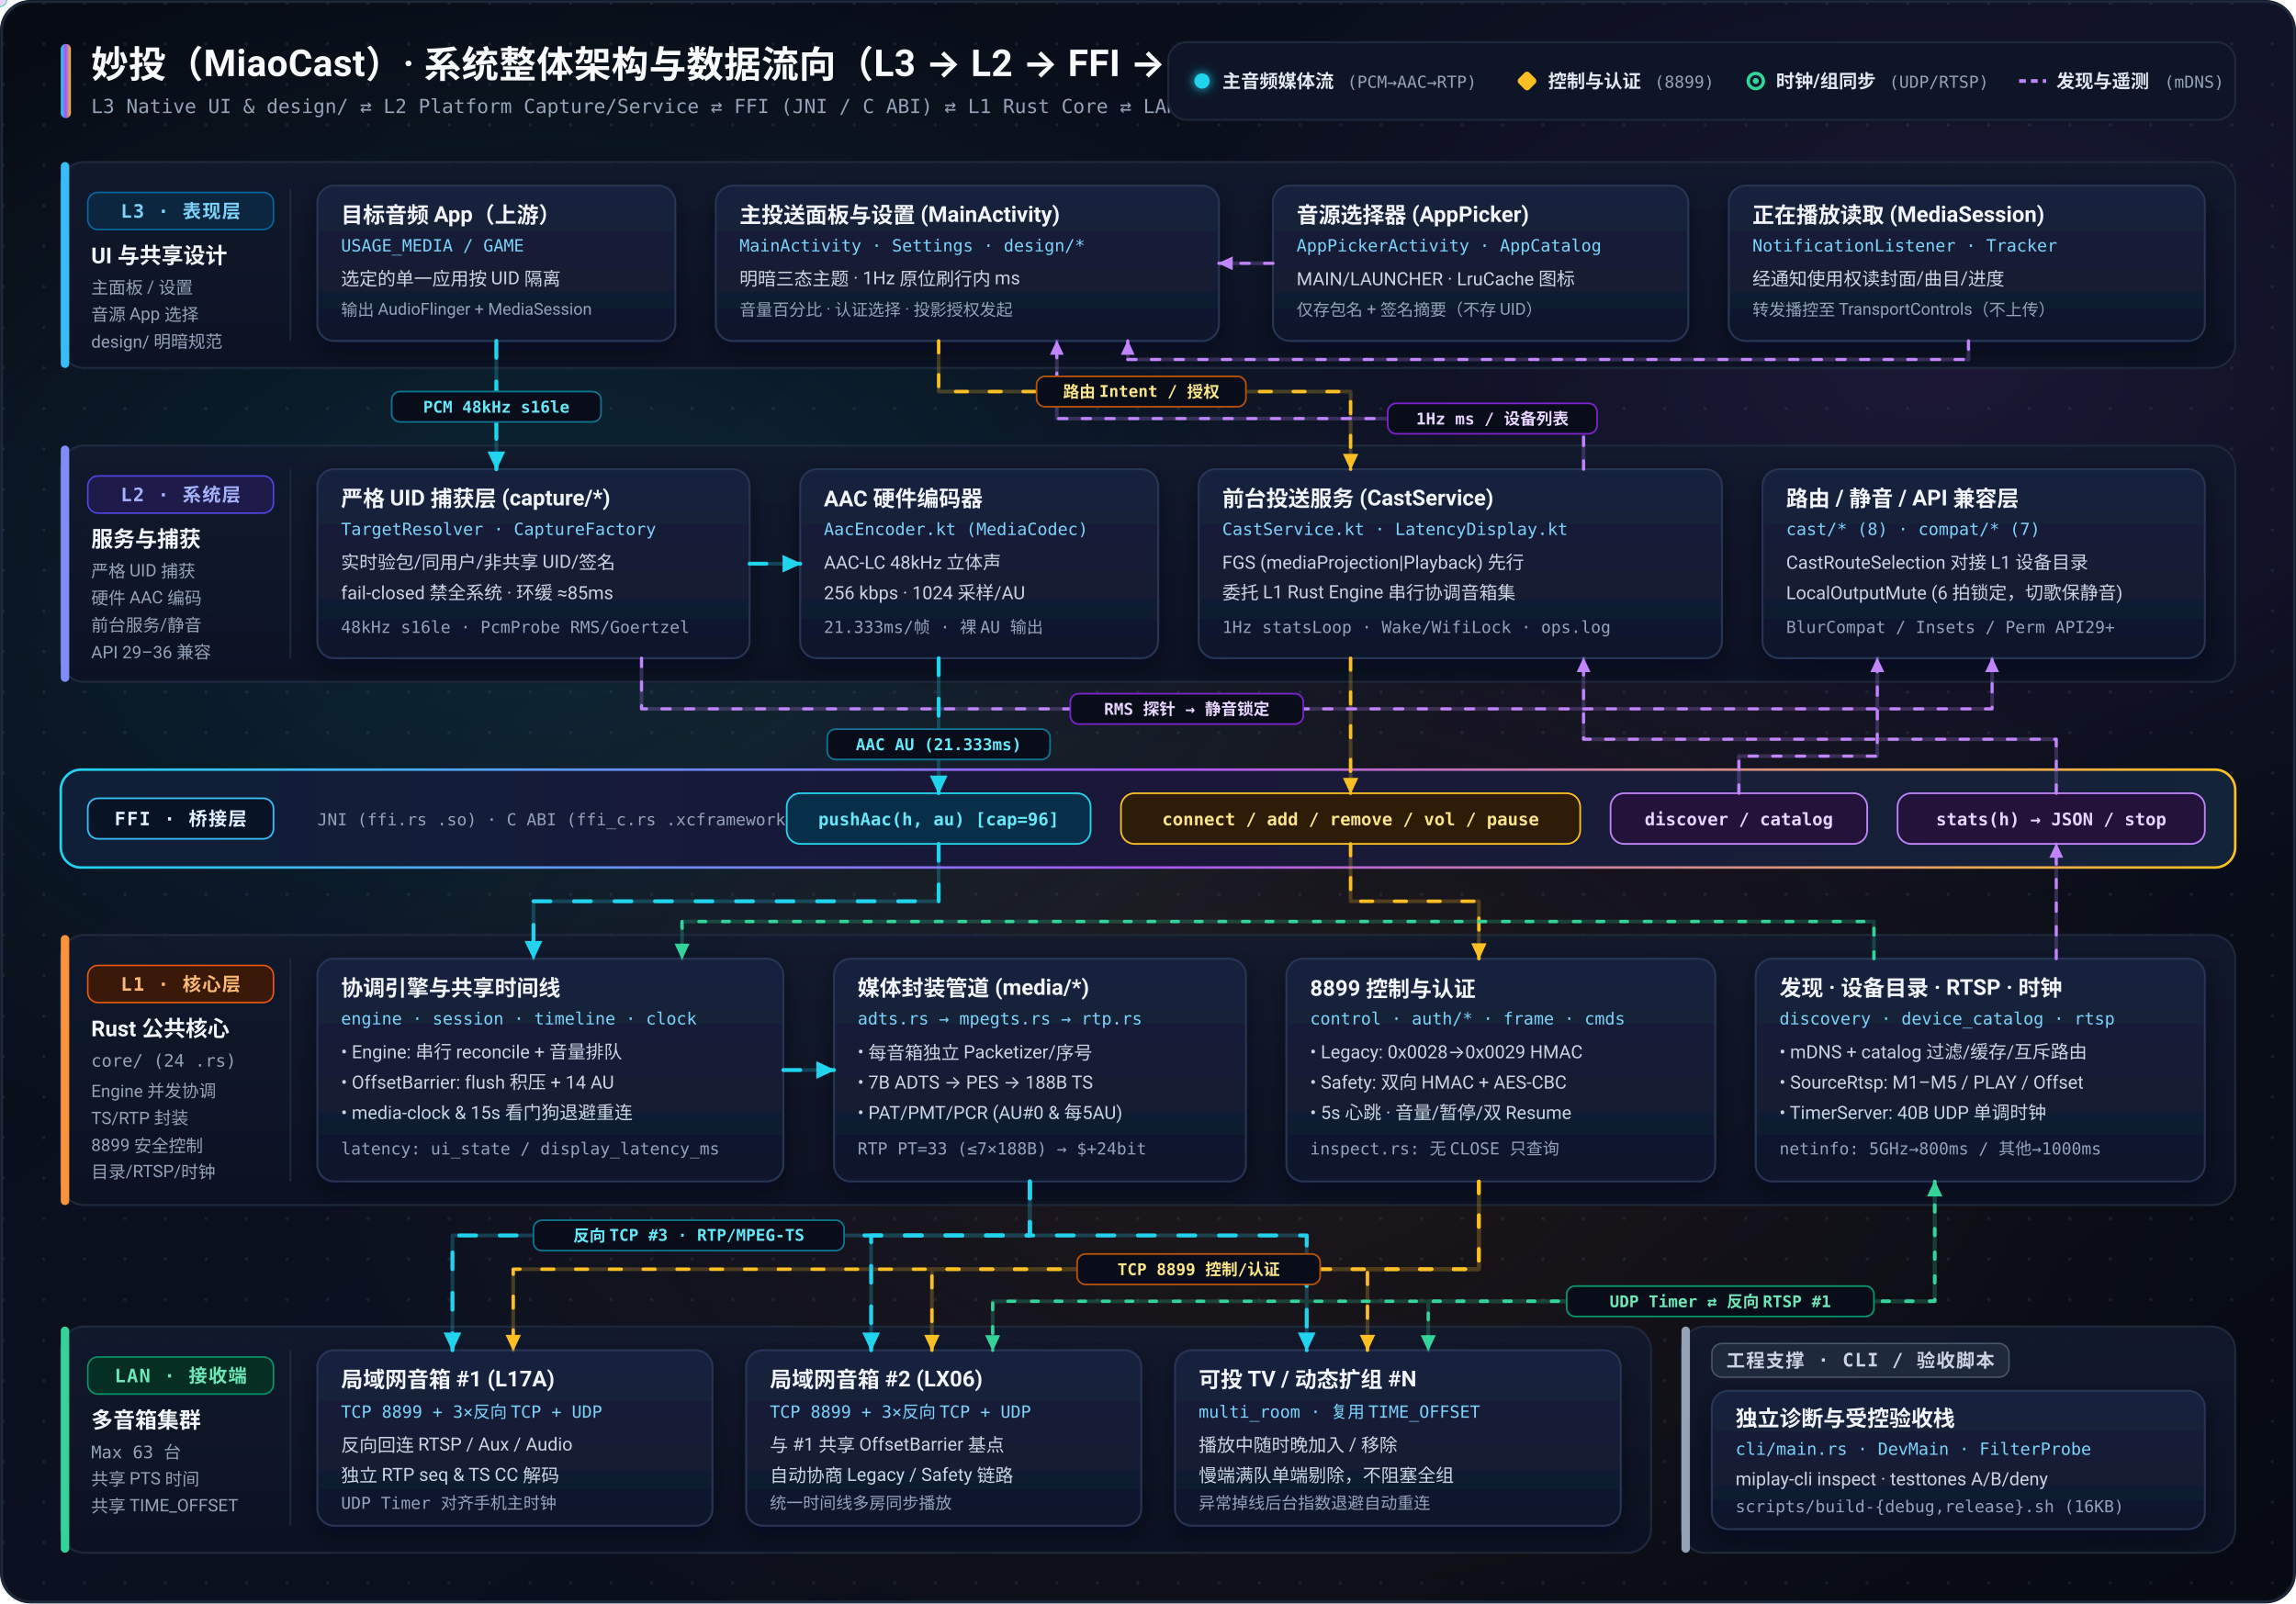
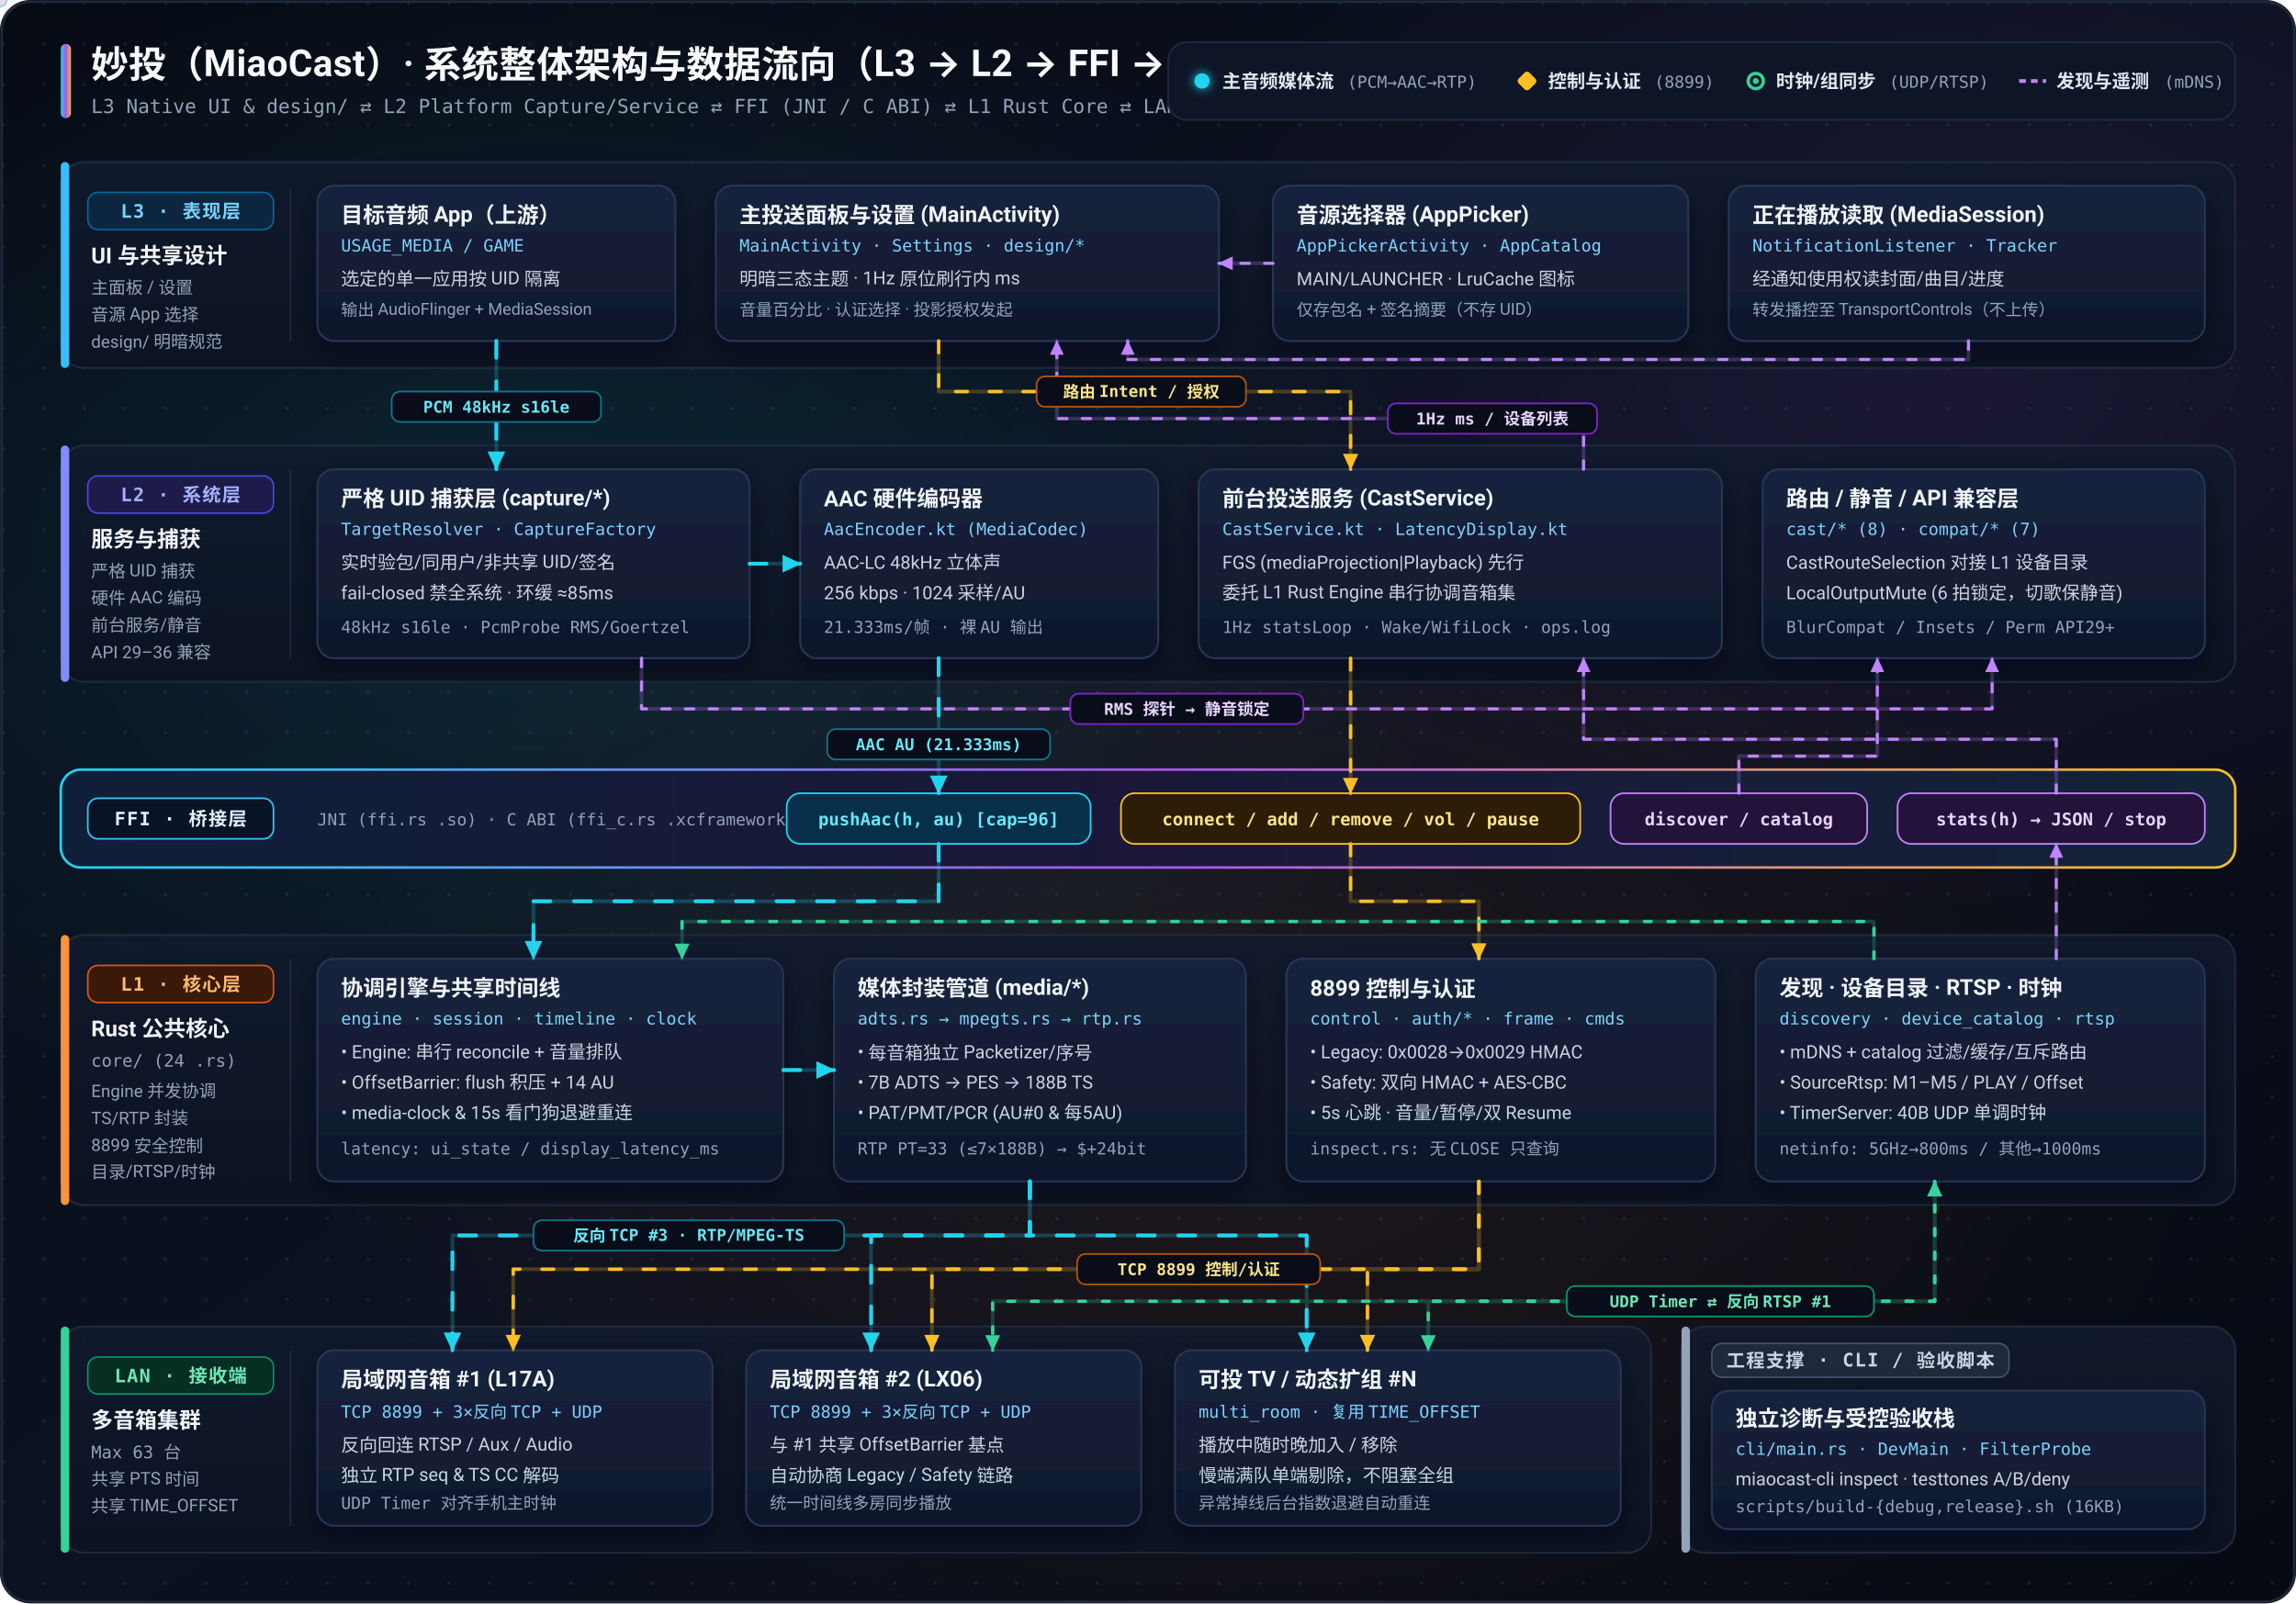
<svg xmlns="http://www.w3.org/2000/svg" viewBox="0 0 1360 950" width="1360" height="950" role="img" aria-labelledby="arch-title arch-desc">
  <defs>
    <linearGradient id="bg-canvas" x1="0%" y1="0%" x2="100%" y2="100%">
      <stop offset="0%" stop-color="#070b14" />
      <stop offset="50%" stop-color="#0b1120" />
      <stop offset="100%" stop-color="#070a12" />
    </linearGradient>
    <linearGradient id="band-surface" x1="0%" y1="0%" x2="0%" y2="100%">
      <stop offset="0%" stop-color="#111a2e" stop-opacity="0.88" />
      <stop offset="100%" stop-color="#0b1222" stop-opacity="0.93" />
    </linearGradient>
    <linearGradient id="card-surface" x1="0%" y1="0%" x2="0%" y2="100%">
      <stop offset="0%" stop-color="#17233e" />
      <stop offset="100%" stop-color="#0f172a" />
    </linearGradient>
    <linearGradient id="jni-surface" x1="0%" y1="0%" x2="100%" y2="0%">
      <stop offset="0%" stop-color="#0f1f38" />
      <stop offset="50%" stop-color="#1a1738" />
      <stop offset="100%" stop-color="#132338" />
    </linearGradient>
    <linearGradient id="jni-border" x1="0%" y1="0%" x2="100%" y2="0%">
      <stop offset="0%" stop-color="#22d3ee" />
      <stop offset="50%" stop-color="#a855f7" />
      <stop offset="100%" stop-color="#fbbf24" />
    </linearGradient>
    <radialGradient id="glow-cyan" cx="24%" cy="36%" r="40%">
      <stop offset="0%" stop-color="#22d3ee" stop-opacity="0.12" />
      <stop offset="100%" stop-color="#22d3ee" stop-opacity="0" />
    </radialGradient>
    <radialGradient id="glow-violet" cx="84%" cy="22%" r="35%">
      <stop offset="0%" stop-color="#a855f7" stop-opacity="0.10" />
      <stop offset="100%" stop-color="#a855f7" stop-opacity="0" />
    </radialGradient>
    <radialGradient id="glow-rust" cx="55%" cy="68%" r="42%">
      <stop offset="0%" stop-color="#f97316" stop-opacity="0.09" />
      <stop offset="100%" stop-color="#f97316" stop-opacity="0" />
    </radialGradient>
    <pattern id="dot-grid" width="24" height="24" patternUnits="userSpaceOnUse">
      <circle cx="2" cy="2" r="1" fill="#334155" opacity="0.34" />
    </pattern>
    <filter id="orb-glow" x="-80%" y="-80%" width="260%" height="260%">
      <feGaussianBlur stdDeviation="3.2" result="blur" />
      <feMerge>
        <feMergeNode in="blur" />
        <feMergeNode in="SourceGraphic" />
      </feMerge>
    </filter>
    <filter id="card-shadow" x="-6%" y="-10%" width="112%" height="126%">
      <feDropShadow dx="0" dy="5" stdDeviation="7" flood-color="#020617" flood-opacity="0.46" />
    </filter>
    <marker id="arr-cyan" viewBox="0 0 10 10" refX="8" refY="5" markerWidth="6.5" markerHeight="6.5" orient="auto-start-reverse">
      <path d="M 1 1.5 L 8.5 5 L 1 8.5 z" fill="#22d3ee" />
    </marker>
    <marker id="arr-amber" viewBox="0 0 10 10" refX="8" refY="5" markerWidth="6.5" markerHeight="6.5" orient="auto-start-reverse">
      <path d="M 1 1.5 L 8.5 5 L 1 8.5 z" fill="#fbbf24" />
    </marker>
    <marker id="arr-emerald" viewBox="0 0 10 10" refX="8" refY="5" markerWidth="6.5" markerHeight="6.5" orient="auto-start-reverse">
      <path d="M 1 1.5 L 8.5 5 L 1 8.5 z" fill="#34d399" />
    </marker>
    <marker id="arr-violet" viewBox="0 0 10 10" refX="8" refY="5" markerWidth="6.5" markerHeight="6.5" orient="auto-start-reverse">
      <path d="M 1 1.5 L 8.5 5 L 1 8.5 z" fill="#c084fc" />
    </marker>
    <path id="p-media-1" d="M 294 202 L 294 278" />
    <path id="p-media-2" d="M 444 334 L 474 334" />
    <path id="p-media-3" d="M 556 390 L 556 470" />
    <path id="p-media-4" d="M 556 500 L 556 534 L 316 534 L 316 568" />
    <path id="p-media-5" d="M 464 634 L 494 634" />
    <path id="p-media-fan-1" d="M 610 700 L 610 732 L 268 732 L 268 800" />
    <path id="p-media-fan-2" d="M 610 700 L 610 732 L 516 732 L 516 800" />
    <path id="p-media-fan-3" d="M 610 700 L 610 732 L 774 732 L 774 800" />
    <path id="p-ctrl-1" d="M 556 202 L 556 232 L 800 232 L 800 278" />
    <path id="p-ctrl-2" d="M 800 390 L 800 470" />
    <path id="p-ctrl-3" d="M 800 500 L 800 534 L 876 534 L 876 568" />
    <path id="p-ctrl-4" d="M 876 700 L 876 752 L 304 752 L 304 800" />
    <path id="p-ctrl-5" d="M 876 700 L 876 752 L 552 752 L 552 800" />
    <path id="p-ctrl-6" d="M 876 700 L 876 752 L 810 752 L 810 800" />
    <path id="p-sync-1" d="M 1146 700 L 1146 771 L 588 771 L 588 800" />
    <path id="p-sync-2" d="M 1146 700 L 1146 771 L 846 771 L 846 800" />
    <path id="p-sync-3" d="M 1110 568 L 1110 546 L 404 546 L 404 568" />
    <path id="p-tel-1" d="M 1218 568 L 1218 500" />
    <path id="p-tel-2" d="M 1218 470 L 1218 438 L 938 438 L 938 390" />
    <path id="p-tel-3" d="M 938 278 L 938 248 L 626 248 L 626 202" />
    <path id="p-tel-disc" d="M 1030 470 L 1030 448 L 1112 448 L 1112 390" />
    <path id="p-tel-rms" d="M 380 390 L 380 420 L 1180 420 L 1180 390" />
    <path id="p-tel-pick" d="M 754 156 L 722 156" />
    <path id="p-tel-np" d="M 1166 202 L 1166 213 L 668 213 L 668 202" />
    <style>
      .sans { font-family: -apple-system, BlinkMacSystemFont, "PingFang SC", "Hiragino Sans GB", "Microsoft YaHei", "Segoe UI", Roboto, sans-serif; }
      .mono { font-family: "SF Mono", ui-monospace, "Cascadia Code", Menlo, Consolas, monospace; }
      .title { font-size: 22px; font-weight: 700; fill: #f8fafc; letter-spacing: 0.2px; }
      .subtitle { font-size: 11.5px; fill: #94a3b8; }
      .band-bg { fill: url(#band-surface); stroke: #1e293b; stroke-width: 1.2; }
      .rail-num { font-size: 11px; font-weight: 700; letter-spacing: 0.7px; }
      .rail-title { font-size: 13px; font-weight: 700; fill: #f1f5f9; }
      .rail-sub { font-size: 10.2px; fill: #94a3b8; }
      .card { fill: url(#card-surface); stroke: #273552; stroke-width: 1.15; filter: url(#card-shadow); }
      .card-title { font-size: 13px; font-weight: 700; fill: #f1f5f9; }
      .card-file { font-size: 10px; fill: #7dd3fc; }
      .card-body { font-size: 10.8px; fill: #cbd5e1; }
      .card-meta { font-size: 9.8px; fill: #94a3b8; }
      .legend-text { font-size: 11px; font-weight: 600; fill: #e2e8f0; }
      .pill-text { font-size: 10.3px; font-weight: 600; }
      .wire-base { fill: none; stroke-width: 2.2; stroke-linecap: round; stroke-linejoin: round; opacity: 0.24; }
      .wire-cyan { fill: none; stroke: #22d3ee; stroke-width: 2.3; stroke-linecap: round; stroke-linejoin: round; stroke-dasharray: 10 14; animation: flow-fwd 1.35s linear infinite; }
      .wire-amber { fill: none; stroke: #fbbf24; stroke-width: 2; stroke-linecap: round; stroke-linejoin: round; stroke-dasharray: 7 13; animation: flow-fwd 1.9s linear infinite; }
      .wire-emerald { fill: none; stroke: #34d399; stroke-width: 1.95; stroke-linecap: round; stroke-linejoin: round; stroke-dasharray: 4 10; animation: flow-fwd 2.1s linear infinite; }
      .wire-violet { fill: none; stroke: #c084fc; stroke-width: 1.8; stroke-linecap: round; stroke-linejoin: round; stroke-dasharray: 5 9; animation: flow-fwd 2.3s linear infinite; }
      .wire-tag-bg { fill: #080d19; stroke-width: 1; }
      .wire-tag { font-size: 9.6px; font-weight: 600; }
      .pulse-ring { animation: ring-pulse 2.6s ease-in-out infinite; }
      @keyframes flow-fwd { from { stroke-dashoffset: 48; } to { stroke-dashoffset: 0; } }
      @keyframes ring-pulse { 0%, 100% { stroke-opacity: 0.55; } 50% { stroke-opacity: 1; } }
      @media (prefers-reduced-motion: reduce) {
        .wire-cyan, .wire-amber, .wire-emerald, .wire-violet, .pulse-ring { animation: none !important; }
      }
    </style>
  </defs>
  <rect width="1360" height="950" rx="18" fill="url(#bg-canvas)" />
  <rect width="1360" height="950" rx="18" fill="url(#dot-grid)" />
  <rect width="1360" height="950" rx="18" fill="url(#glow-cyan)" />
  <rect width="1360" height="950" rx="18" fill="url(#glow-violet)" />
  <rect width="1360" height="950" rx="18" fill="url(#glow-rust)" />
  <rect x="1" y="1" width="1358" height="948" rx="17" fill="none" stroke="#1e293b" stroke-width="1.5" />
  <g transform="translate(36, 22)">
    <rect x="0" y="4" width="6" height="44" rx="3" fill="url(#jni-border)" />
    <text x="18" y="24" class="sans title">妙投（MiaoCast）· 系统整体架构与数据流向（L3 → L2 → FFI → L1 → LAN）</text>
    <text x="18" y="45" class="mono subtitle">L3 Native UI &amp; design/  ⇄  L2 Platform Capture/Service  ⇄  FFI (JNI / C ABI)  ⇄  L1 Rust Core  ⇄  LAN Speakers</text>
    <g transform="translate(656, 3)">
      <rect x="0" y="0" width="632" height="46" rx="11" fill="#0d1526" stroke="#1e293b" stroke-width="1.1" />
      <circle cx="20" cy="23" r="4.5" fill="#22d3ee" filter="url(#orb-glow)" />
      <text x="32" y="27" class="sans legend-text">主音频媒体流</text>
      <text x="106" y="27" class="mono card-meta">(PCM→AAC→RTP)</text>
      <rect x="208" y="18.5" width="9" height="9" rx="2" fill="#fbbf24" transform="rotate(45 212.5 23)" />
      <text x="225" y="27" class="sans legend-text">控制与认证</text>
      <text x="288" y="27" class="mono card-meta">(8899)</text>
      <circle cx="348" cy="23" r="4.5" fill="none" stroke="#34d399" stroke-width="2" />
      <circle cx="348" cy="23" r="1.8" fill="#34d399" />
      <text x="360" y="27" class="sans legend-text">时钟/组同步</text>
      <text x="427" y="27" class="mono card-meta">(UDP/RTSP)</text>
      <line x1="504" y1="23" x2="520" y2="23" stroke="#c084fc" stroke-width="2.2" stroke-dasharray="4 3" />
      <text x="526" y="27" class="sans legend-text">发现与遥测</text>
      <text x="590" y="27" class="mono card-meta">(mDNS)</text>
    </g>
  </g>
  <g>
    <rect x="36" y="96" width="1288" height="122" rx="14" class="band-bg" />
    <rect x="36" y="96" width="5" height="122" rx="2.5" fill="#38bdf8" />
    <rect x="52" y="114" width="110" height="22" rx="6" fill="#0c2640" stroke="#0369a1" stroke-width="0.9" />
    <text x="107" y="129" text-anchor="middle" class="mono rail-num" fill="#7dd3fc">L3 · 表现层</text>
    <text x="54" y="156" class="sans rail-title">UI 与共享设计</text>
    <text x="54" y="174" class="sans rail-sub">主面板 / 设置</text>
    <text x="54" y="190" class="sans rail-sub">音源 App 选择</text>
    <text x="54" y="206" class="sans rail-sub">design/ 明暗规范</text>
    <line x1="172" y1="112" x2="172" y2="202" stroke="#1e293b" stroke-width="1" />
    <rect x="188" y="110" width="212" height="92" rx="10" class="card" stroke="#0e7490" />
    <text x="202" y="132" class="sans card-title">目标音频 App（上游）</text>
    <text x="202" y="149" class="mono card-file">USAGE_MEDIA / GAME</text>
    <text x="202" y="169" class="sans card-body">选定的单一应用按 UID 隔离</text>
    <text x="202" y="187" class="sans card-meta">输出 AudioFlinger + MediaSession</text>
    <rect x="424" y="110" width="298" height="92" rx="10" class="card" />
    <text x="438" y="132" class="sans card-title">主投送面板与设置 (MainActivity)</text>
    <text x="438" y="149" class="mono card-file">MainActivity · Settings · design/*</text>
    <text x="438" y="169" class="sans card-body">明暗三态主题 · 1Hz 原位刷行内 ms</text>
    <text x="438" y="187" class="sans card-meta">音量百分比 · 认证选择 · 投影授权发起</text>
    <rect x="754" y="110" width="246" height="92" rx="10" class="card" />
    <text x="768" y="132" class="sans card-title">音源选择器 (AppPicker)</text>
    <text x="768" y="149" class="mono card-file">AppPickerActivity · AppCatalog</text>
    <text x="768" y="169" class="sans card-body">MAIN/LAUNCHER · LruCache 图标</text>
    <text x="768" y="187" class="sans card-meta">仅存包名 + 签名摘要（不存 UID）</text>
    <rect x="1024" y="110" width="282" height="92" rx="10" class="card" />
    <text x="1038" y="132" class="sans card-title">正在播放读取 (MediaSession)</text>
    <text x="1038" y="149" class="mono card-file">NotificationListener · Tracker</text>
    <text x="1038" y="169" class="sans card-body">经通知使用权读封面/曲目/进度</text>
    <text x="1038" y="187" class="sans card-meta">转发播控至 TransportControls（不上传）</text>
  </g>
  <g>
    <rect x="36" y="264" width="1288" height="140" rx="14" class="band-bg" />
    <rect x="36" y="264" width="5" height="140" rx="2.5" fill="#818cf8" />
    <rect x="52" y="282" width="110" height="22" rx="6" fill="#1e1b4b" stroke="#4f46e5" stroke-width="0.9" />
    <text x="107" y="297" text-anchor="middle" class="mono rail-num" fill="#a5b4fc">L2 · 系统层</text>
    <text x="54" y="324" class="sans rail-title">服务与捕获</text>
    <text x="54" y="342" class="sans rail-sub">严格 UID 捕获</text>
    <text x="54" y="358" class="sans rail-sub">硬件 AAC 编码</text>
    <text x="54" y="374" class="sans rail-sub">前台服务/静音</text>
    <text x="54" y="390" class="sans rail-sub">API 29–36 兼容</text>
    <line x1="172" y1="278" x2="172" y2="390" stroke="#1e293b" stroke-width="1" />
    <rect x="188" y="278" width="256" height="112" rx="10" class="card" stroke="#0891b2" />
    <text x="202" y="300" class="sans card-title">严格 UID 捕获层 (capture/*)</text>
    <text x="202" y="317" class="mono card-file">TargetResolver · CaptureFactory</text>
    <text x="202" y="337" class="sans card-body">实时验包/同用户/非共享 UID/签名</text>
    <text x="202" y="355" class="sans card-body">fail-closed 禁全系统 · 环缓 ≈85ms</text>
    <text x="202" y="375" class="mono card-meta">48kHz s16le · PcmProbe RMS/Goertzel</text>
    <rect x="474" y="278" width="212" height="112" rx="10" class="card" stroke="#0891b2" />
    <text x="488" y="300" class="sans card-title">AAC 硬件编码器</text>
    <text x="488" y="317" class="mono card-file">AacEncoder.kt (MediaCodec)</text>
    <text x="488" y="337" class="sans card-body">AAC-LC 48kHz 立体声</text>
    <text x="488" y="355" class="sans card-body">256 kbps · 1024 采样/AU</text>
    <text x="488" y="375" class="mono card-meta">21.333ms/帧 · 裸 AU 输出</text>
    <rect x="710" y="278" width="310" height="112" rx="10" class="card" stroke="#b45309" />
    <text x="724" y="300" class="sans card-title">前台投送服务 (CastService)</text>
    <text x="724" y="317" class="mono card-file">CastService.kt · LatencyDisplay.kt</text>
    <text x="724" y="337" class="sans card-body">FGS (mediaProjection|Playback) 先行</text>
    <text x="724" y="355" class="sans card-body">委托 L1 Rust Engine 串行协调音箱集</text>
    <text x="724" y="375" class="mono card-meta">1Hz statsLoop · Wake/WifiLock · ops.log</text>
    <rect x="1044" y="278" width="262" height="112" rx="10" class="card" stroke="#7e22ce" />
    <text x="1058" y="300" class="sans card-title">路由 / 静音 / API 兼容层</text>
    <text x="1058" y="317" class="mono card-file">cast/* (8) · compat/* (7)</text>
    <text x="1058" y="337" class="sans card-body">CastRouteSelection 对接 L1 设备目录</text>
    <text x="1058" y="355" class="sans card-body">LocalOutputMute (6 拍锁定，切歌保静音)</text>
    <text x="1058" y="375" class="mono card-meta">BlurCompat / Insets / Perm API29+</text>
  </g>
  <g>
    <rect x="36" y="456" width="1288" height="58" rx="12" fill="url(#jni-surface)" stroke="url(#jni-border)" stroke-width="1.5" class="pulse-ring" />
    <rect x="52" y="473" width="110" height="24" rx="6" fill="#091326" stroke="#38bdf8" stroke-width="1" />
    <text x="107" y="489" text-anchor="middle" class="mono rail-num" fill="#e0f2fe">FFI · 桥接层</text>
    <text x="188" y="489" class="mono card-meta">JNI (ffi.rs .so) · C ABI (ffi_c.rs .xcframework)</text>
    <rect x="466" y="470" width="180" height="30" rx="8" fill="#082f49" stroke="#22d3ee" stroke-width="1" />
    <text x="556" y="489" text-anchor="middle" class="mono pill-text" fill="#67e8f9">pushAac(h, au) [cap=96]</text>
    <rect x="664" y="470" width="272" height="30" rx="8" fill="#2d1d06" stroke="#fbbf24" stroke-width="1" />
    <text x="800" y="489" text-anchor="middle" class="mono pill-text" fill="#fde68a">connect / add / remove / vol / pause</text>
    <rect x="954" y="470" width="152" height="30" rx="8" fill="#23123a" stroke="#c084fc" stroke-width="1" />
    <text x="1030" y="489" text-anchor="middle" class="mono pill-text" fill="#e9d5ff">discover / catalog</text>
    <rect x="1124" y="470" width="182" height="30" rx="8" fill="#23123a" stroke="#c084fc" stroke-width="1" />
    <text x="1215" y="489" text-anchor="middle" class="mono pill-text" fill="#e9d5ff">stats(h) → JSON / stop</text>
  </g>
  <g>
    <rect x="36" y="554" width="1288" height="160" rx="14" class="band-bg" />
    <rect x="36" y="554" width="5" height="160" rx="2.5" fill="#fb923c" />
    <rect x="52" y="572" width="110" height="22" rx="6" fill="#3b1908" stroke="#ea580c" stroke-width="0.9" />
    <text x="107" y="587" text-anchor="middle" class="mono rail-num" fill="#fdba74">L1 · 核心层</text>
    <text x="54" y="614" class="sans rail-title">Rust 公共核心</text>
    <text x="54" y="632" class="mono rail-sub">core/ (24 .rs)</text>
    <text x="54" y="650" class="sans rail-sub">Engine 并发协调</text>
    <text x="54" y="666" class="sans rail-sub">TS/RTP 封装</text>
    <text x="54" y="682" class="sans rail-sub">8899 安全控制</text>
    <text x="54" y="698" class="sans rail-sub">目录/RTSP/时钟</text>
    <line x1="172" y1="568" x2="172" y2="700" stroke="#1e293b" stroke-width="1" />
    <rect x="188" y="568" width="276" height="132" rx="10" class="card" stroke="#0891b2" />
    <text x="202" y="590" class="sans card-title">协调引擎与共享时间线</text>
    <text x="202" y="607" class="mono card-file">engine · session · timeline · clock</text>
    <text x="202" y="627" class="sans card-body">• Engine: 串行 reconcile + 音量排队</text>
    <text x="202" y="645" class="sans card-body">• OffsetBarrier: flush 积压 + 14 AU</text>
    <text x="202" y="663" class="sans card-body">• media-clock &amp; 15s 看门狗退避重连</text>
    <text x="202" y="684" class="mono card-meta">latency: ui_state / display_latency_ms</text>
    <rect x="494" y="568" width="244" height="132" rx="10" class="card" stroke="#0891b2" />
    <text x="508" y="590" class="sans card-title">媒体封装管道 (media/*)</text>
    <text x="508" y="607" class="mono card-file">adts.rs → mpegts.rs → rtp.rs</text>
    <text x="508" y="627" class="sans card-body">• 每音箱独立 Packetizer/序号</text>
    <text x="508" y="645" class="sans card-body">• 7B ADTS → PES → 188B TS</text>
    <text x="508" y="663" class="sans card-body">• PAT/PMT/PCR (AU#0 &amp; 每5AU)</text>
    <text x="508" y="684" class="mono card-meta">RTP PT=33 (≤7×188B) → $+24bit</text>
    <rect x="762" y="568" width="254" height="132" rx="10" class="card" stroke="#b45309" />
    <text x="776" y="590" class="sans card-title">8899 控制与认证</text>
    <text x="776" y="607" class="mono card-file">control · auth/* · frame · cmds</text>
    <text x="776" y="627" class="sans card-body">• Legacy: 0x0028→0x0029 HMAC</text>
    <text x="776" y="645" class="sans card-body">• Safety: 双向 HMAC + AES-CBC</text>
    <text x="776" y="663" class="sans card-body">• 5s 心跳 · 音量/暂停/双 Resume</text>
    <text x="776" y="684" class="mono card-meta">inspect.rs: 无 CLOSE 只查询</text>
    <rect x="1040" y="568" width="266" height="132" rx="10" class="card" stroke="#059669" />
    <text x="1054" y="590" class="sans card-title">发现 · 设备目录 · RTSP · 时钟</text>
    <text x="1054" y="607" class="mono card-file">discovery · device_catalog · rtsp</text>
    <text x="1054" y="627" class="sans card-body">• mDNS + catalog 过滤/缓存/互斥路由</text>
    <text x="1054" y="645" class="sans card-body">• SourceRtsp: M1–M5 / PLAY / Offset</text>
    <text x="1054" y="663" class="sans card-body">• TimerServer: 40B UDP 单调时钟</text>
    <text x="1054" y="684" class="mono card-meta">netinfo: 5GHz→800ms / 其他→1000ms</text>
  </g>
  <g>
    <rect x="36" y="786" width="942" height="134" rx="14" class="band-bg" />
    <rect x="36" y="786" width="5" height="134" rx="2.5" fill="#34d399" />
    <rect x="52" y="804" width="110" height="22" rx="6" fill="#062e23" stroke="#059669" stroke-width="0.9" />
    <text x="107" y="819" text-anchor="middle" class="mono rail-num" fill="#6ee7b7">LAN · 接收端</text>
    <text x="54" y="846" class="sans rail-title">多音箱集群</text>
    <text x="54" y="864" class="mono rail-sub">Max 63 台</text>
    <text x="54" y="880" class="sans rail-sub">共享 PTS 时间</text>
    <text x="54" y="896" class="sans rail-sub">共享 TIME_OFFSET</text>
    <line x1="172" y1="800" x2="172" y2="904" stroke="#1e293b" stroke-width="1" />
    <rect x="188" y="800" width="234" height="104" rx="10" class="card" stroke="#0d9488" />
    <text x="202" y="822" class="sans card-title">局域网音箱 #1 (L17A)</text>
    <text x="202" y="840" class="mono card-file">TCP 8899 + 3×反向 TCP + UDP</text>
    <text x="202" y="860" class="sans card-body">反向回连 RTSP / Aux / Audio</text>
    <text x="202" y="878" class="sans card-body">独立 RTP seq &amp; TS CC 解码</text>
    <text x="202" y="894" class="mono card-meta">UDP Timer 对齐手机主时钟</text>
    <rect x="442" y="800" width="234" height="104" rx="10" class="card" stroke="#0d9488" />
    <text x="456" y="822" class="sans card-title">局域网音箱 #2 (LX06)</text>
    <text x="456" y="840" class="mono card-file">TCP 8899 + 3×反向 TCP + UDP</text>
    <text x="456" y="860" class="sans card-body">与 #1 共享 OffsetBarrier 基点</text>
    <text x="456" y="878" class="sans card-body">自动协商 Legacy / Safety 链路</text>
    <text x="456" y="894" class="mono card-meta">统一时间线多房同步播放</text>
    <rect x="696" y="800" width="264" height="104" rx="10" class="card" stroke="#0d9488" />
    <text x="710" y="822" class="sans card-title">可投 TV / 动态扩组 #N</text>
    <text x="710" y="840" class="mono card-file">multi_room · 复用 TIME_OFFSET</text>
    <text x="710" y="860" class="sans card-body">播放中随时晚加入 / 移除</text>
    <text x="710" y="878" class="sans card-body">慢端满队单端剔除，不阻塞全组</text>
    <text x="710" y="894" class="mono card-meta">异常掉线后台指数退避自动重连</text>
    <rect x="996" y="786" width="328" height="134" rx="14" class="band-bg" />
    <rect x="996" y="786" width="5" height="134" rx="2.5" fill="#94a3b8" />
    <rect x="1014" y="796" width="176" height="20" rx="6" fill="#1e293b" stroke="#475569" stroke-width="0.9" />
    <text x="1102" y="810" text-anchor="middle" class="mono rail-num" fill="#cbd5e1">工程支撑 · CLI / 验收脚本</text>
    <rect x="1014" y="824" width="292" height="82" rx="10" class="card" />
    <text x="1028" y="845" class="sans card-title">独立诊断与受控验收栈</text>
    <text x="1028" y="862" class="mono card-file">cli/main.rs · DevMain · FilterProbe</text>
-     <text x="1028" y="880" class="sans card-body">miplay-cli inspect · testtones A/B/deny</text>
+     <text x="1028" y="880" class="sans card-body">miaocast-cli inspect · testtones A/B/deny</text>
    <text x="1028" y="896" class="mono card-meta">scripts/build-{debug,release}.sh (16KB)</text>
  </g>
  <g class="wire-base">
    <use href="#p-media-1" stroke="#22d3ee" />
    <use href="#p-media-2" stroke="#22d3ee" />
    <use href="#p-media-3" stroke="#22d3ee" />
    <use href="#p-media-4" stroke="#22d3ee" />
    <use href="#p-media-5" stroke="#22d3ee" />
    <use href="#p-media-fan-1" stroke="#22d3ee" />
    <use href="#p-media-fan-2" stroke="#22d3ee" />
    <use href="#p-media-fan-3" stroke="#22d3ee" />
    <use href="#p-ctrl-1" stroke="#fbbf24" />
    <use href="#p-ctrl-2" stroke="#fbbf24" />
    <use href="#p-ctrl-3" stroke="#fbbf24" />
    <use href="#p-ctrl-4" stroke="#fbbf24" />
    <use href="#p-ctrl-5" stroke="#fbbf24" />
    <use href="#p-ctrl-6" stroke="#fbbf24" />
    <use href="#p-sync-1" stroke="#34d399" />
    <use href="#p-sync-2" stroke="#34d399" />
    <use href="#p-sync-3" stroke="#34d399" />
    <use href="#p-tel-1" stroke="#c084fc" />
    <use href="#p-tel-2" stroke="#c084fc" />
    <use href="#p-tel-3" stroke="#c084fc" />
    <use href="#p-tel-disc" stroke="#c084fc" />
    <use href="#p-tel-rms" stroke="#c084fc" />
    <use href="#p-tel-pick" stroke="#c084fc" />
    <use href="#p-tel-np" stroke="#c084fc" />
  </g>
  <g>
    <use href="#p-media-1" class="wire-cyan" marker-end="url(#arr-cyan)" />
    <use href="#p-media-2" class="wire-cyan" marker-end="url(#arr-cyan)" />
    <use href="#p-media-3" class="wire-cyan" marker-end="url(#arr-cyan)" />
    <use href="#p-media-4" class="wire-cyan" marker-end="url(#arr-cyan)" />
    <use href="#p-media-5" class="wire-cyan" marker-end="url(#arr-cyan)" />
    <use href="#p-media-fan-1" class="wire-cyan" marker-end="url(#arr-cyan)" />
    <use href="#p-media-fan-2" class="wire-cyan" marker-end="url(#arr-cyan)" />
    <use href="#p-media-fan-3" class="wire-cyan" marker-end="url(#arr-cyan)" />
    <use href="#p-ctrl-1" class="wire-amber" marker-end="url(#arr-amber)" />
    <use href="#p-ctrl-2" class="wire-amber" marker-end="url(#arr-amber)" />
    <use href="#p-ctrl-3" class="wire-amber" marker-end="url(#arr-amber)" />
    <use href="#p-ctrl-4" class="wire-amber" marker-end="url(#arr-amber)" />
    <use href="#p-ctrl-5" class="wire-amber" marker-end="url(#arr-amber)" />
    <use href="#p-ctrl-6" class="wire-amber" marker-end="url(#arr-amber)" />
    <use href="#p-sync-1" class="wire-emerald" marker-start="url(#arr-emerald)" marker-end="url(#arr-emerald)" />
    <use href="#p-sync-2" class="wire-emerald" marker-start="url(#arr-emerald)" marker-end="url(#arr-emerald)" />
    <use href="#p-sync-3" class="wire-emerald" marker-end="url(#arr-emerald)" />
    <use href="#p-tel-1" class="wire-violet" marker-end="url(#arr-violet)" />
    <use href="#p-tel-2" class="wire-violet" marker-end="url(#arr-violet)" />
    <use href="#p-tel-3" class="wire-violet" marker-end="url(#arr-violet)" />
    <use href="#p-tel-disc" class="wire-violet" marker-end="url(#arr-violet)" />
    <use href="#p-tel-rms" class="wire-violet" marker-end="url(#arr-violet)" />
    <use href="#p-tel-pick" class="wire-violet" marker-end="url(#arr-violet)" />
    <use href="#p-tel-np" class="wire-violet" marker-end="url(#arr-violet)" />
  </g>
  <g filter="url(#orb-glow)">
    <circle r="3.8" fill="#67e8f9">
      <animateMotion dur="1.3s" repeatCount="indefinite">
        <mpath href="#p-media-1" />
      </animateMotion>
    </circle>
    <circle r="3.4" fill="#67e8f9">
      <animateMotion dur="0.9s" repeatCount="indefinite">
        <mpath href="#p-media-2" />
      </animateMotion>
    </circle>
    <circle r="3.8" fill="#67e8f9">
      <animateMotion dur="1.2s" repeatCount="indefinite">
        <mpath href="#p-media-3" />
      </animateMotion>
    </circle>
    <circle r="3.8" fill="#67e8f9">
      <animateMotion dur="1.6s" repeatCount="indefinite">
        <mpath href="#p-media-4" />
      </animateMotion>
    </circle>
    <circle r="3.4" fill="#67e8f9">
      <animateMotion dur="0.9s" repeatCount="indefinite">
        <mpath href="#p-media-5" />
      </animateMotion>
    </circle>
    <circle r="4.1" fill="#22d3ee">
      <animateMotion dur="1.9s" repeatCount="indefinite">
        <mpath href="#p-media-fan-1" />
      </animateMotion>
    </circle>
    <circle r="4.1" fill="#22d3ee">
      <animateMotion dur="1.9s" repeatCount="indefinite">
        <mpath href="#p-media-fan-2" />
      </animateMotion>
    </circle>
    <circle r="4.1" fill="#22d3ee">
      <animateMotion dur="1.9s" repeatCount="indefinite">
        <mpath href="#p-media-fan-3" />
      </animateMotion>
    </circle>
    <circle r="3.5" fill="#fde68a">
      <animateMotion dur="2.1s" repeatCount="indefinite">
        <mpath href="#p-ctrl-1" />
      </animateMotion>
    </circle>
    <circle r="3.5" fill="#fde68a">
      <animateMotion dur="1.4s" repeatCount="indefinite">
        <mpath href="#p-ctrl-2" />
      </animateMotion>
    </circle>
    <circle r="3.5" fill="#fde68a">
      <animateMotion dur="1.6s" repeatCount="indefinite">
        <mpath href="#p-ctrl-3" />
      </animateMotion>
    </circle>
    <circle r="3.8" fill="#fbbf24">
      <animateMotion dur="2.6s" repeatCount="indefinite">
        <mpath href="#p-ctrl-4" />
      </animateMotion>
    </circle>
    <circle r="3.8" fill="#fbbf24">
      <animateMotion dur="2.4s" begin="0.8s" repeatCount="indefinite">
        <mpath href="#p-ctrl-6" />
      </animateMotion>
    </circle>
    <circle r="3.6" fill="#6ee7b7">
      <animateMotion dur="2.3s" repeatCount="indefinite">
        <mpath href="#p-sync-1" />
      </animateMotion>
    </circle>
    <circle r="3.6" fill="#6ee7b7">
      <animateMotion dur="2.3s" begin="1.1s" repeatCount="indefinite">
        <mpath href="#p-sync-2" />
      </animateMotion>
    </circle>
    <circle r="3.4" fill="#e9d5ff">
      <animateMotion dur="2.0s" repeatCount="indefinite">
        <mpath href="#p-tel-1" />
      </animateMotion>
    </circle>
    <circle r="3.4" fill="#e9d5ff">
      <animateMotion dur="2.2s" repeatCount="indefinite">
        <mpath href="#p-tel-3" />
      </animateMotion>
    </circle>
    <circle r="3.2" fill="#e9d5ff">
      <animateMotion dur="2.8s" repeatCount="indefinite">
        <mpath href="#p-tel-rms" />
      </animateMotion>
    </circle>
  </g>
  <g>
    <rect x="232" y="232" width="124" height="18" rx="5" class="wire-tag-bg" stroke="#0e7490" />
    <text x="294" y="244.5" text-anchor="middle" class="mono wire-tag" fill="#67e8f9">PCM 48kHz s16le</text>
    <rect x="614" y="223" width="124" height="18" rx="5" class="wire-tag-bg" stroke="#b45309" />
    <text x="676" y="235.5" text-anchor="middle" class="mono wire-tag" fill="#fde68a">路由 Intent / 授权</text>
    <rect x="822" y="239" width="124" height="18" rx="5" class="wire-tag-bg" stroke="#7e22ce" />
    <text x="884" y="251.5" text-anchor="middle" class="mono wire-tag" fill="#e9d5ff">1Hz ms / 设备列表</text>
    <rect x="490" y="432" width="132" height="18" rx="5" class="wire-tag-bg" stroke="#0e7490" />
    <text x="556" y="444.5" text-anchor="middle" class="mono wire-tag" fill="#67e8f9">AAC AU (21.333ms)</text>
    <rect x="634" y="411" width="138" height="18" rx="5" class="wire-tag-bg" stroke="#7e22ce" />
    <text x="703" y="423.5" text-anchor="middle" class="mono wire-tag" fill="#e9d5ff">RMS 探针 → 静音锁定</text>
    <rect x="316" y="723" width="184" height="18" rx="5" class="wire-tag-bg" stroke="#0e7490" />
    <text x="408" y="735.5" text-anchor="middle" class="mono wire-tag" fill="#67e8f9">反向 TCP #3 · RTP/MPEG-TS</text>
    <rect x="638" y="743" width="144" height="18" rx="5" class="wire-tag-bg" stroke="#b45309" />
    <text x="710" y="755.5" text-anchor="middle" class="mono wire-tag" fill="#fde68a">TCP 8899 控制/认证</text>
    <rect x="928" y="762" width="182" height="18" rx="5" class="wire-tag-bg" stroke="#059669" />
    <text x="1019" y="774.5" text-anchor="middle" class="mono wire-tag" fill="#6ee7b7">UDP Timer ⇄ 反向 RTSP #1</text>
  </g>
</svg>
